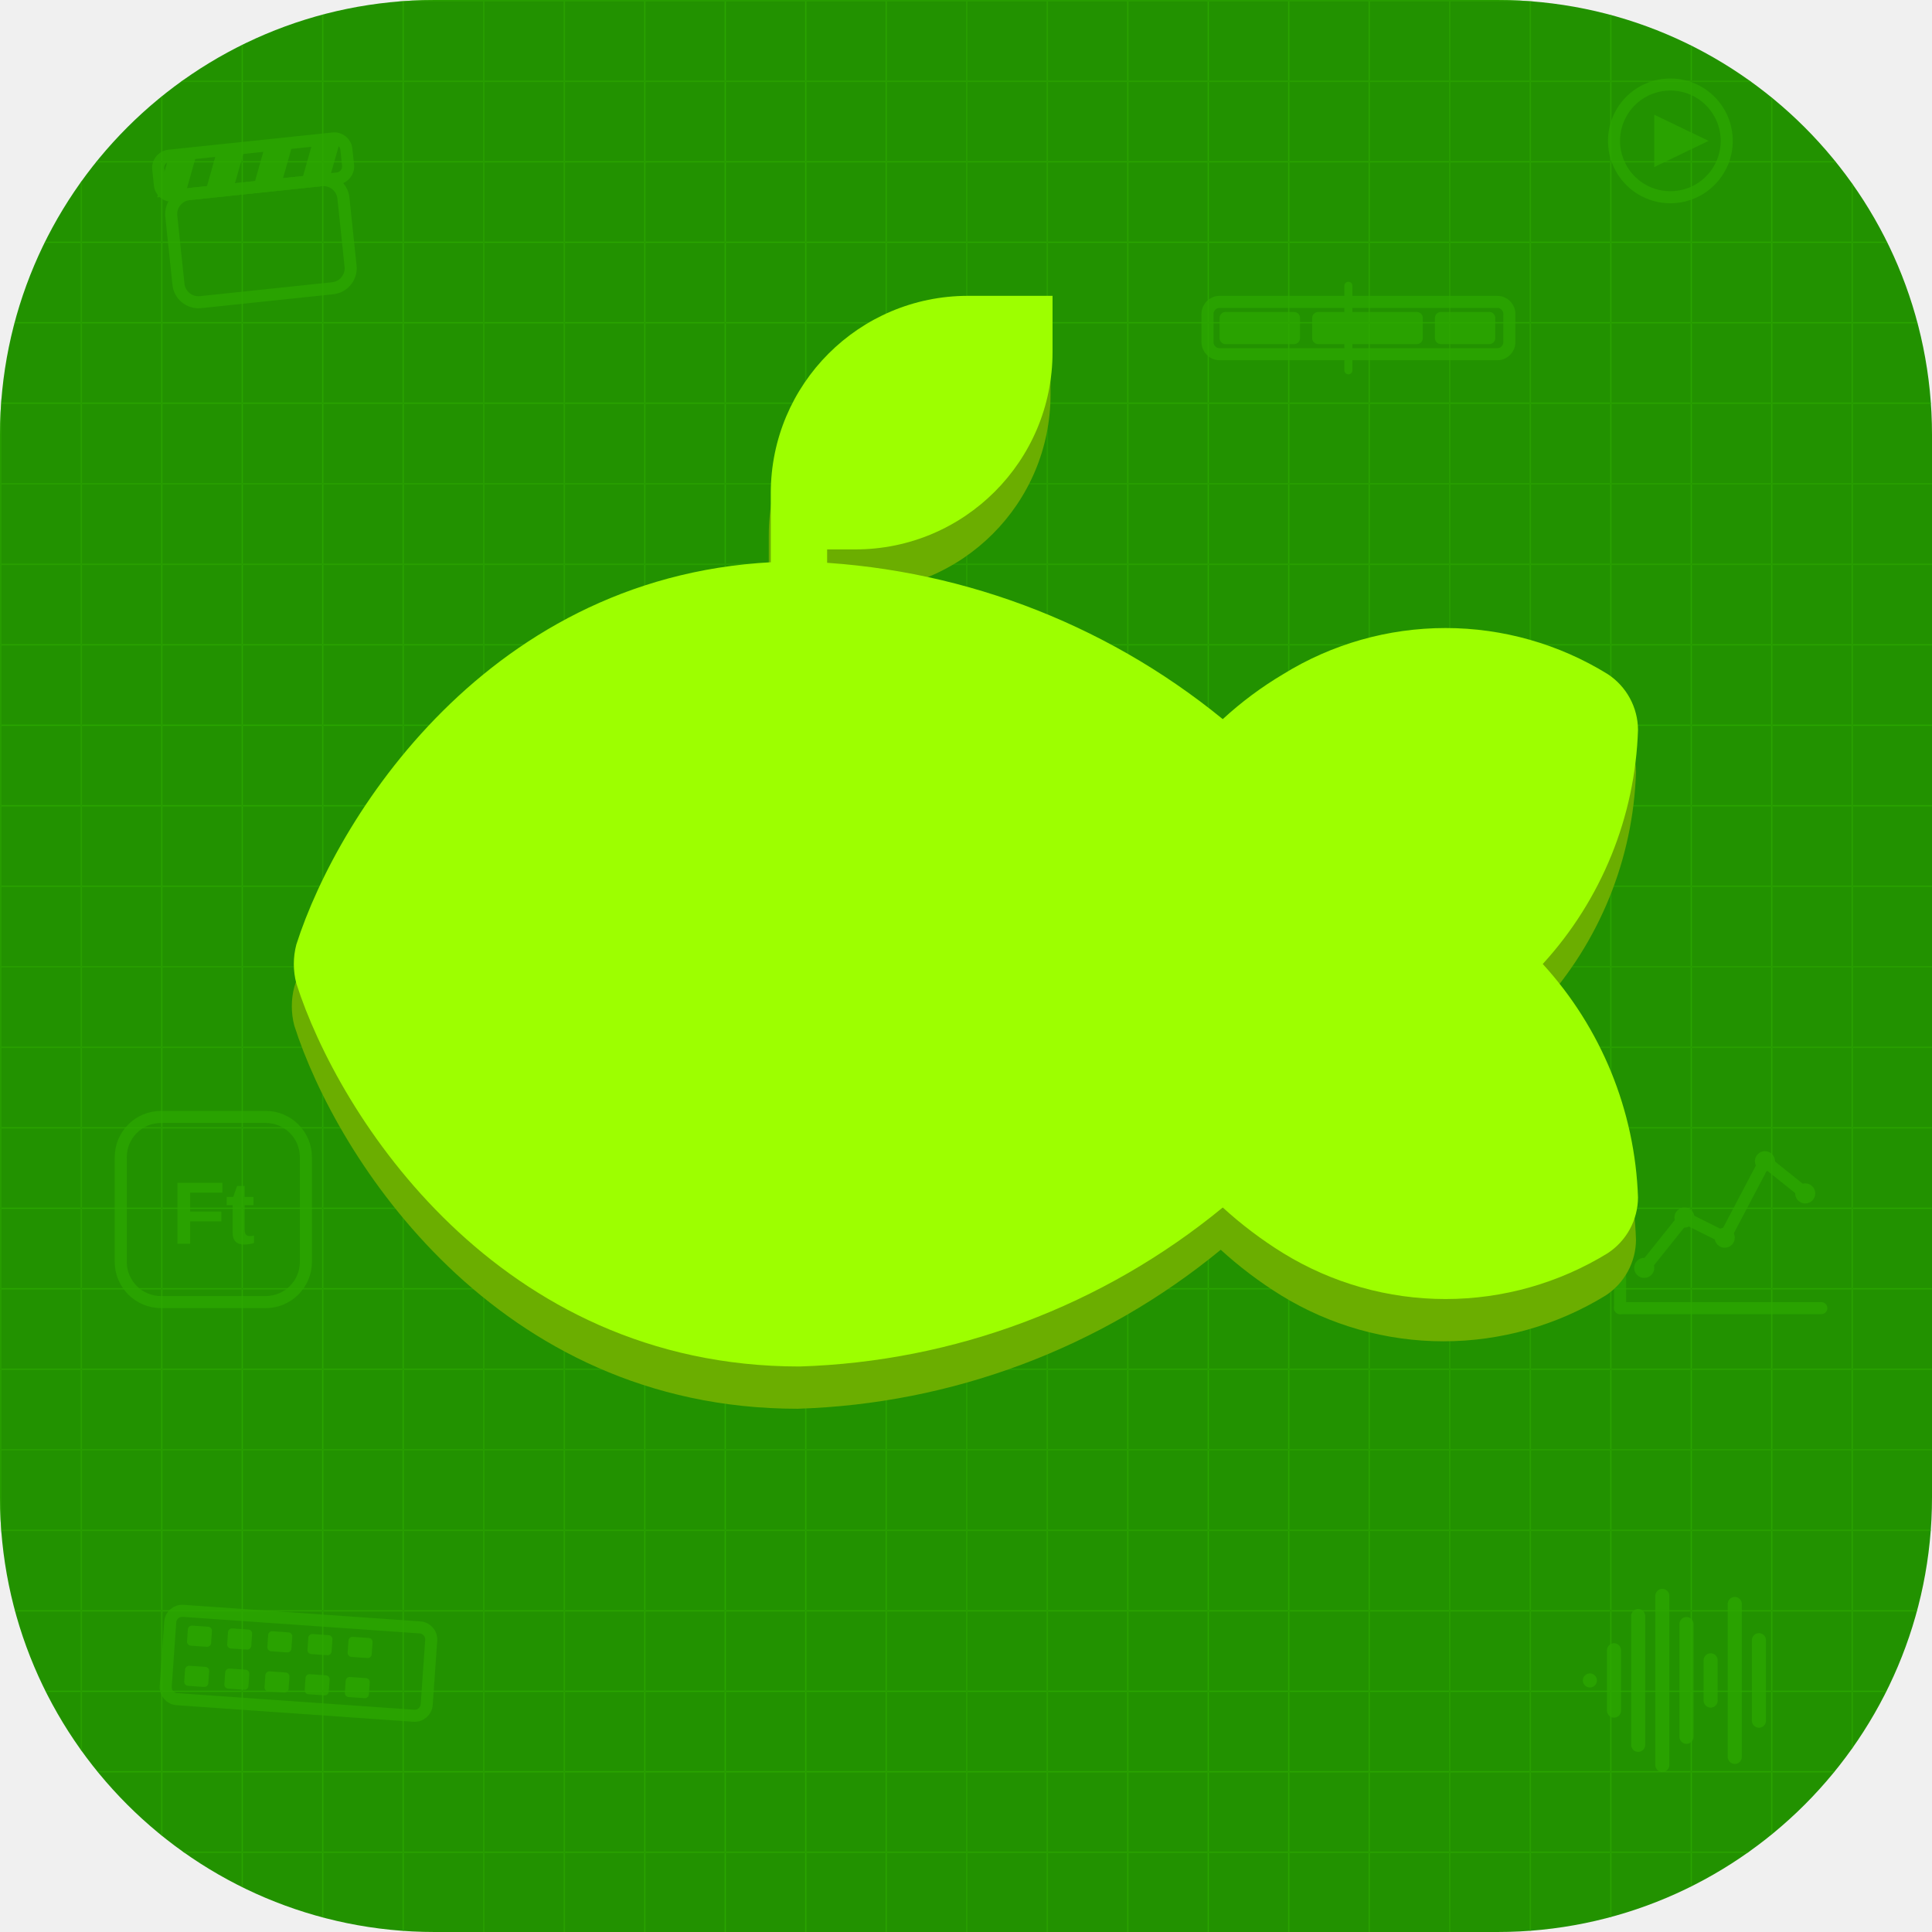
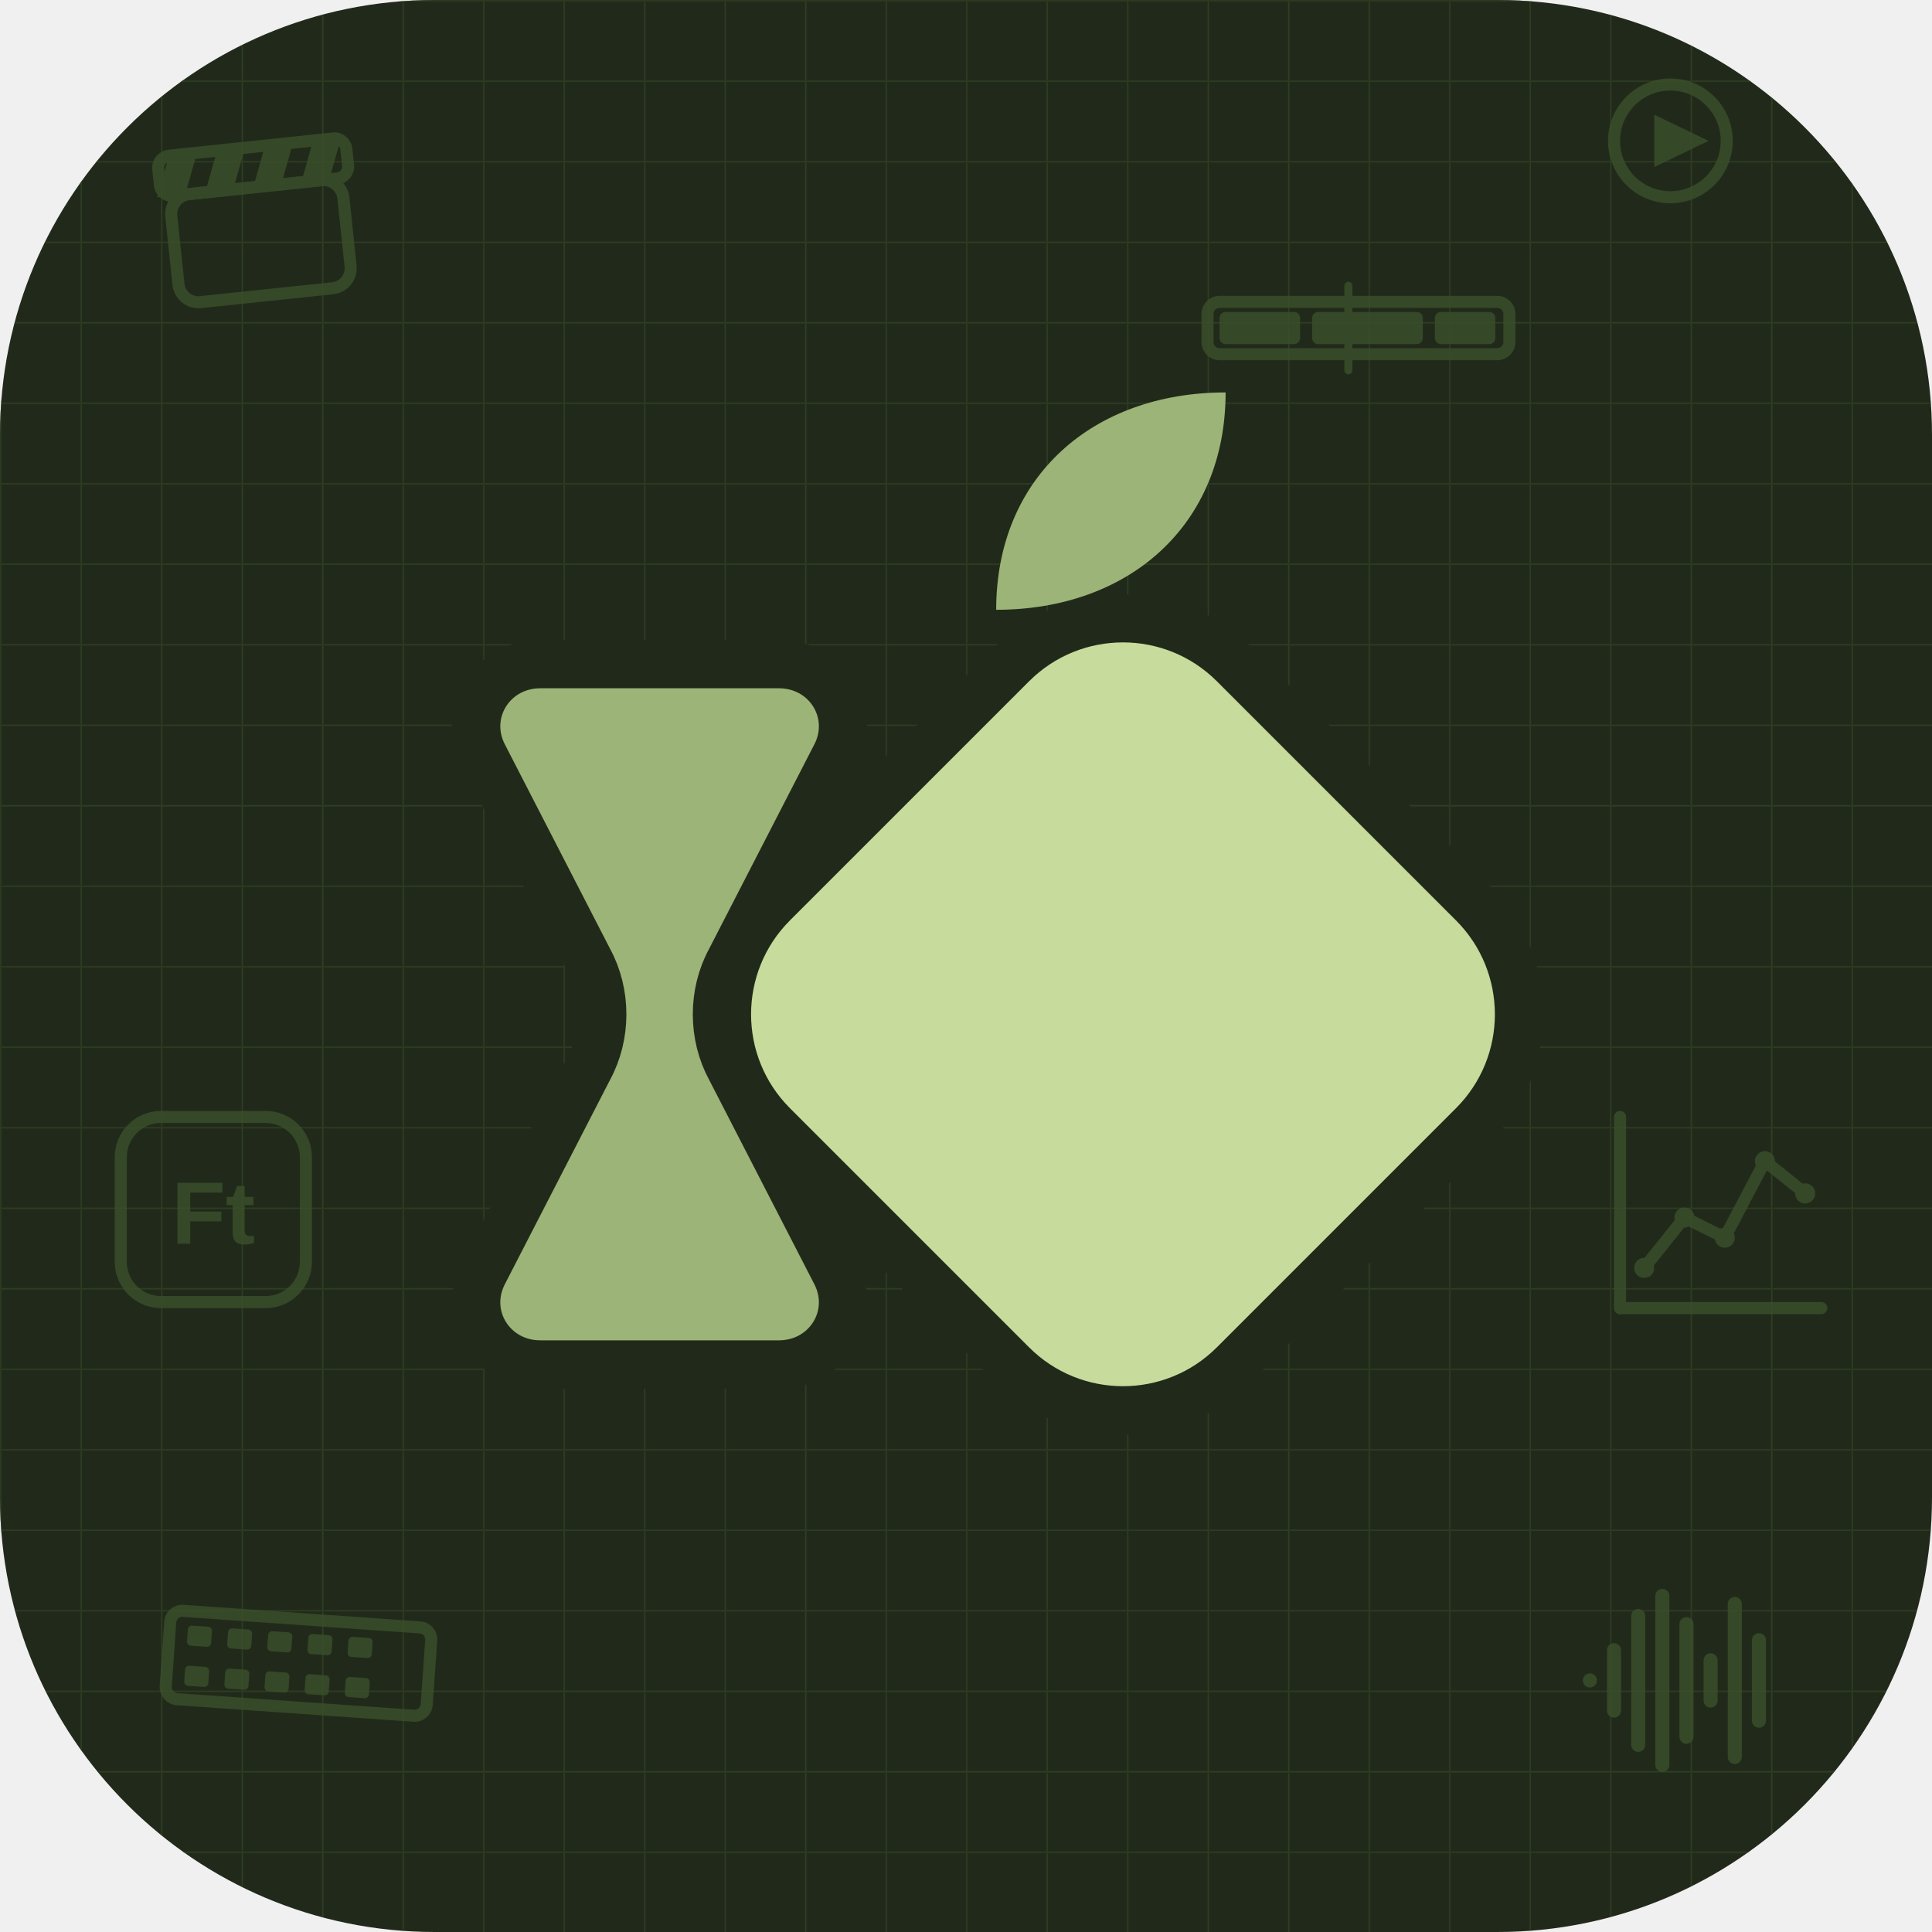
<svg xmlns="http://www.w3.org/2000/svg" width="960" height="960" viewBox="0 0 960 960" fill="none">
  <defs>
    <clipPath id="clip0_4_2">
      <rect width="960" height="960" rx="216" fill="white" />
    </clipPath>
    <pattern id="gridPattern" width="40" height="40" patternUnits="userSpaceOnUse">
-       <path d="M 40 0 L 0 0 0 40" fill="none" stroke="#2CA800" stroke-width="1.5" />
+       <path d="M 40 0 L 0 0 0 40" fill="none" stroke="#344626" stroke-width="1.5" />
    </pattern>
  </defs>
  <g clip-path="url(#clip0_4_2)">
-     <rect width="960" height="960" fill="#229200" />
-     <rect width="960" height="960" fill="url(#gridPattern)" opacity="0.5" />
-     <g fill="none" stroke="#2CA800" stroke-width="6" stroke-linecap="round" stroke-linejoin="round" opacity="0.7">
+     <rect width="960" height="960" fill="#212a1a" />
+     <rect width="960" height="960" fill="url(#gridPattern)" opacity="0.55" />
+     <g fill="none" stroke="#3c522b" stroke-width="6" stroke-linecap="round" stroke-linejoin="round" opacity="0.75">
      <g transform="translate(78,78) rotate(-6)">
        <rect x="0" y="0" width="94" height="20" rx="6" />
-         <polygon points="6,0 20,0 12,20 -2,20" fill="#2CA800" stroke="none" />
-         <polygon points="30,0 44,0 36,20 22,20" fill="#2CA800" stroke="none" />
-         <polygon points="54,0 68,0 60,20 46,20" fill="#2CA800" stroke="none" />
-         <polygon points="78,0 92,0 84,20 70,20" fill="#2CA800" stroke="none" />
+         <polygon points="6,0 20,0 12,20 -2,20" fill="#3c522b" stroke="none" />
+         <polygon points="30,0 44,0 36,20 22,20" fill="#3c522b" stroke="none" />
+         <polygon points="54,0 68,0 60,20 46,20" fill="#3c522b" stroke="none" />
+         <polygon points="78,0 92,0 84,20 70,20" fill="#3c522b" stroke="none" />
        <rect x="4" y="20" width="86" height="54" rx="10" />
      </g>
      <g transform="translate(830,70)">
        <circle cx="0" cy="0" r="28" />
-         <polygon points="-8,-13 19,0 -8,13" fill="#2CA800" stroke="none" />
+         <polygon points="-8,-13 19,0 -8,13" fill="#3c522b" stroke="none" />
      </g>
      <g transform="translate(600, 150)">
        <rect x="0" y="0" width="150" height="26" rx="6" />
-         <rect x="6" y="5" width="40" height="16" rx="3" fill="#2CA800" stroke="none" />
-         <rect x="52" y="5" width="55" height="16" rx="3" fill="#2CA800" stroke="none" />
-         <rect x="113" y="5" width="30" height="16" rx="3" fill="#2CA800" stroke="none" />
+         <rect x="6" y="5" width="40" height="16" rx="3" fill="#3c522b" stroke="none" />
+         <rect x="52" y="5" width="55" height="16" rx="3" fill="#3c522b" stroke="none" />
+         <rect x="113" y="5" width="30" height="16" rx="3" fill="#3c522b" stroke="none" />
        <line x1="70" y1="-8" x2="70" y2="34" stroke-width="4" />
      </g>
      <g transform="translate(60, 555)">
        <rect x="0" y="0" width="92" height="92" rx="20" />
-         <text x="46" y="63" font-family="Arial, Helvetica, sans-serif" font-weight="bold" font-size="44" fill="#2CA800" stroke="none" text-anchor="middle">Ft</text>
+         <text x="46" y="63" font-family="Arial, Helvetica, sans-serif" font-weight="bold" font-size="44" fill="#3c522b" stroke="none" text-anchor="middle">Ft</text>
      </g>
      <g transform="translate(85,800) rotate(4)">
        <rect x="0" y="0" width="130" height="44" rx="6" />
-         <rect x="9" y="7" width="12" height="10" rx="2" fill="#2CA800" stroke="none" />
-         <rect x="29" y="7" width="12" height="10" rx="2" fill="#2CA800" stroke="none" />
-         <rect x="49" y="7" width="12" height="10" rx="2" fill="#2CA800" stroke="none" />
-         <rect x="69" y="7" width="12" height="10" rx="2" fill="#2CA800" stroke="none" />
-         <rect x="89" y="7" width="12" height="10" rx="2" fill="#2CA800" stroke="none" />
-         <rect x="9" y="27" width="12" height="10" rx="2" fill="#2CA800" stroke="none" />
-         <rect x="29" y="27" width="12" height="10" rx="2" fill="#2CA800" stroke="none" />
-         <rect x="49" y="27" width="12" height="10" rx="2" fill="#2CA800" stroke="none" />
-         <rect x="69" y="27" width="12" height="10" rx="2" fill="#2CA800" stroke="none" />
-         <rect x="89" y="27" width="12" height="10" rx="2" fill="#2CA800" stroke="none" />
+         <rect x="9" y="7" width="12" height="10" rx="2" fill="#3c522b" stroke="none" />
+         <rect x="29" y="7" width="12" height="10" rx="2" fill="#3c522b" stroke="none" />
+         <rect x="49" y="7" width="12" height="10" rx="2" fill="#3c522b" stroke="none" />
+         <rect x="69" y="7" width="12" height="10" rx="2" fill="#3c522b" stroke="none" />
+         <rect x="89" y="7" width="12" height="10" rx="2" fill="#3c522b" stroke="none" />
+         <rect x="9" y="27" width="12" height="10" rx="2" fill="#3c522b" stroke="none" />
+         <rect x="29" y="27" width="12" height="10" rx="2" fill="#3c522b" stroke="none" />
+         <rect x="49" y="27" width="12" height="10" rx="2" fill="#3c522b" stroke="none" />
+         <rect x="69" y="27" width="12" height="10" rx="2" fill="#3c522b" stroke="none" />
+         <rect x="89" y="27" width="12" height="10" rx="2" fill="#3c522b" stroke="none" />
      </g>
      <g transform="translate(790,815)">
        <path d="M0 20 L0 20 M12 5 L12 35 M24 -12 L24 52 M36 -22 L36 62 M48 -8 L48 48 M60 10 L60 30 M72 -18 L72 58 M84 0 L84 40" stroke-width="7" />
      </g>
      <g transform="translate(805, 555)">
        <line x1="0" y1="0" x2="0" y2="95" />
        <line x1="0" y1="95" x2="100" y2="95" />
        <polyline points="12,75 32,50 52,60 72,22 92,38" fill="none" />
-         <circle cx="12" cy="75" r="5" fill="#2CA800" stroke="none" />
-         <circle cx="32" cy="50" r="5" fill="#2CA800" stroke="none" />
-         <circle cx="52" cy="60" r="5" fill="#2CA800" stroke="none" />
-         <circle cx="72" cy="22" r="5" fill="#2CA800" stroke="none" />
-         <circle cx="92" cy="38" r="5" fill="#2CA800" stroke="none" />
+         <circle cx="12" cy="75" r="5" fill="#3c522b" stroke="none" />
+         <circle cx="32" cy="50" r="5" fill="#3c522b" stroke="none" />
+         <circle cx="52" cy="60" r="5" fill="#3c522b" stroke="none" />
+         <circle cx="72" cy="22" r="5" fill="#3c522b" stroke="none" />
+         <circle cx="92" cy="38" r="5" fill="#3c522b" stroke="none" />
      </g>
    </g>
-     <g fill="#6BAE00">
-       <path d="M812.916 383.667C812.888 378.176 811.504 372.778 808.887 367.952C806.27 363.125 802.502 359.02 797.916 356C773.681 341.008 745.747 333.066 717.25 333.066C688.752 333.066 660.818 341.008 636.583 356C625.835 362.383 615.78 369.867 606.583 378.333C547.047 329.709 473.088 302.164 396.25 300C246.25 300 167.25 424.667 146.25 490.333C144.583 496.67 144.583 503.33 146.25 509.667C167.25 575.333 246.25 700 396.25 700C473.167 697.647 547.135 669.865 606.583 621C615.858 629.47 625.901 637.059 636.583 643.667C660.844 658.586 688.768 666.484 717.25 666.484C745.731 666.484 773.655 658.586 797.916 643.667C802.502 640.647 806.27 636.542 808.887 631.715C811.504 626.888 812.888 621.49 812.916 616C811.45 572.932 794.667 531.799 765.583 500C794.74 468.115 811.529 426.851 812.916 383.667Z" />
-       <path d="M522 168V196C522 250.124 478.124 294 424 294H410V308H382V266C382 211.876 425.876 168 480 168H522Z" />
-     </g>
-     <g fill="#9DFF00">
-       <path d="M523 147V175C523 229.124 479.124 273 425 273H411V287H383V245C383 190.876 426.876 147 481 147H523Z" />
-       <path d="M813.916 362.667C813.888 357.176 812.504 351.778 809.887 346.952C807.27 342.125 803.502 338.02 798.916 335C774.681 320.008 746.747 312.066 718.25 312.066C689.752 312.066 661.818 320.008 637.583 335C626.835 341.383 616.78 348.867 607.583 357.333C548.047 308.709 474.088 281.164 397.25 279C247.25 279 168.25 403.667 147.25 469.333C145.583 475.67 145.583 482.33 147.25 488.667C168.25 554.333 247.25 679 397.25 679C474.167 676.647 548.135 648.865 607.583 600C616.858 608.47 626.901 616.059 637.583 622.667C661.844 637.586 689.768 645.484 718.25 645.484C746.731 645.484 774.655 637.586 798.916 622.667C803.502 619.647 807.27 615.542 809.887 610.715C812.504 605.888 813.888 600.49 813.916 595C812.45 551.932 795.667 510.799 766.583 479C795.74 447.115 812.529 405.851 813.916 362.667Z" />
+     <g transform="translate(96 96) scale(1.5)">
+       <path d="M266 138C266 94 298 66 342 66C342 110 310 138 266 138Z" fill="#9cb477" />
+       <g transform="translate(0 16)">
+         <path d="M96 170C89 156 99 140 115 140H194C210 140 220 156 213 170L178 238C172 249 172 263 178 274L213 342C220 356 210 372 194 372H115C99 372 89 356 96 342L131 274C137 263 137 249 131 238L96 170Z" fill="#9cb477" stroke="#212a1a" stroke-width="16" stroke-linejoin="round" />
+         <g transform="translate(52 0) rotate(45 256 256)">
+           <rect x="148" y="148" width="216" height="216" rx="52" fill="#c7dc9c" stroke="#212a1a" stroke-width="16" />
+         </g>
+       </g>
    </g>
  </g>
</svg>
